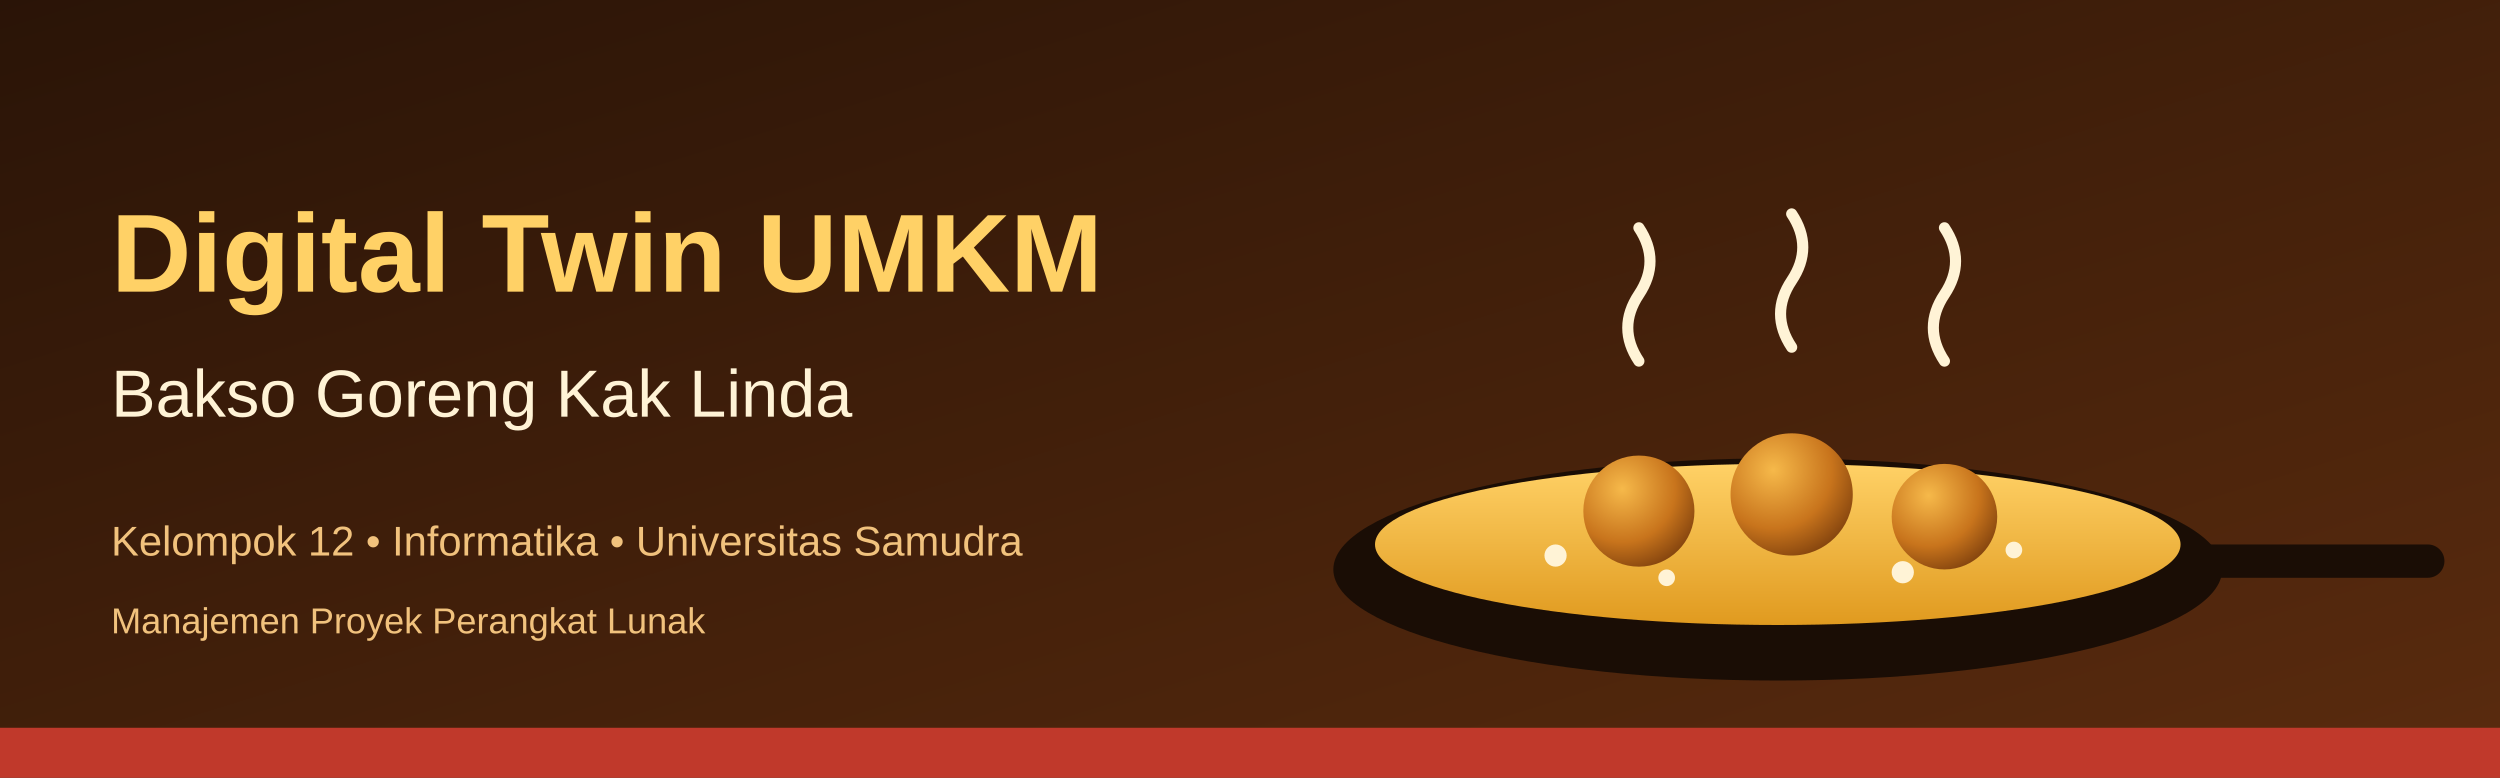
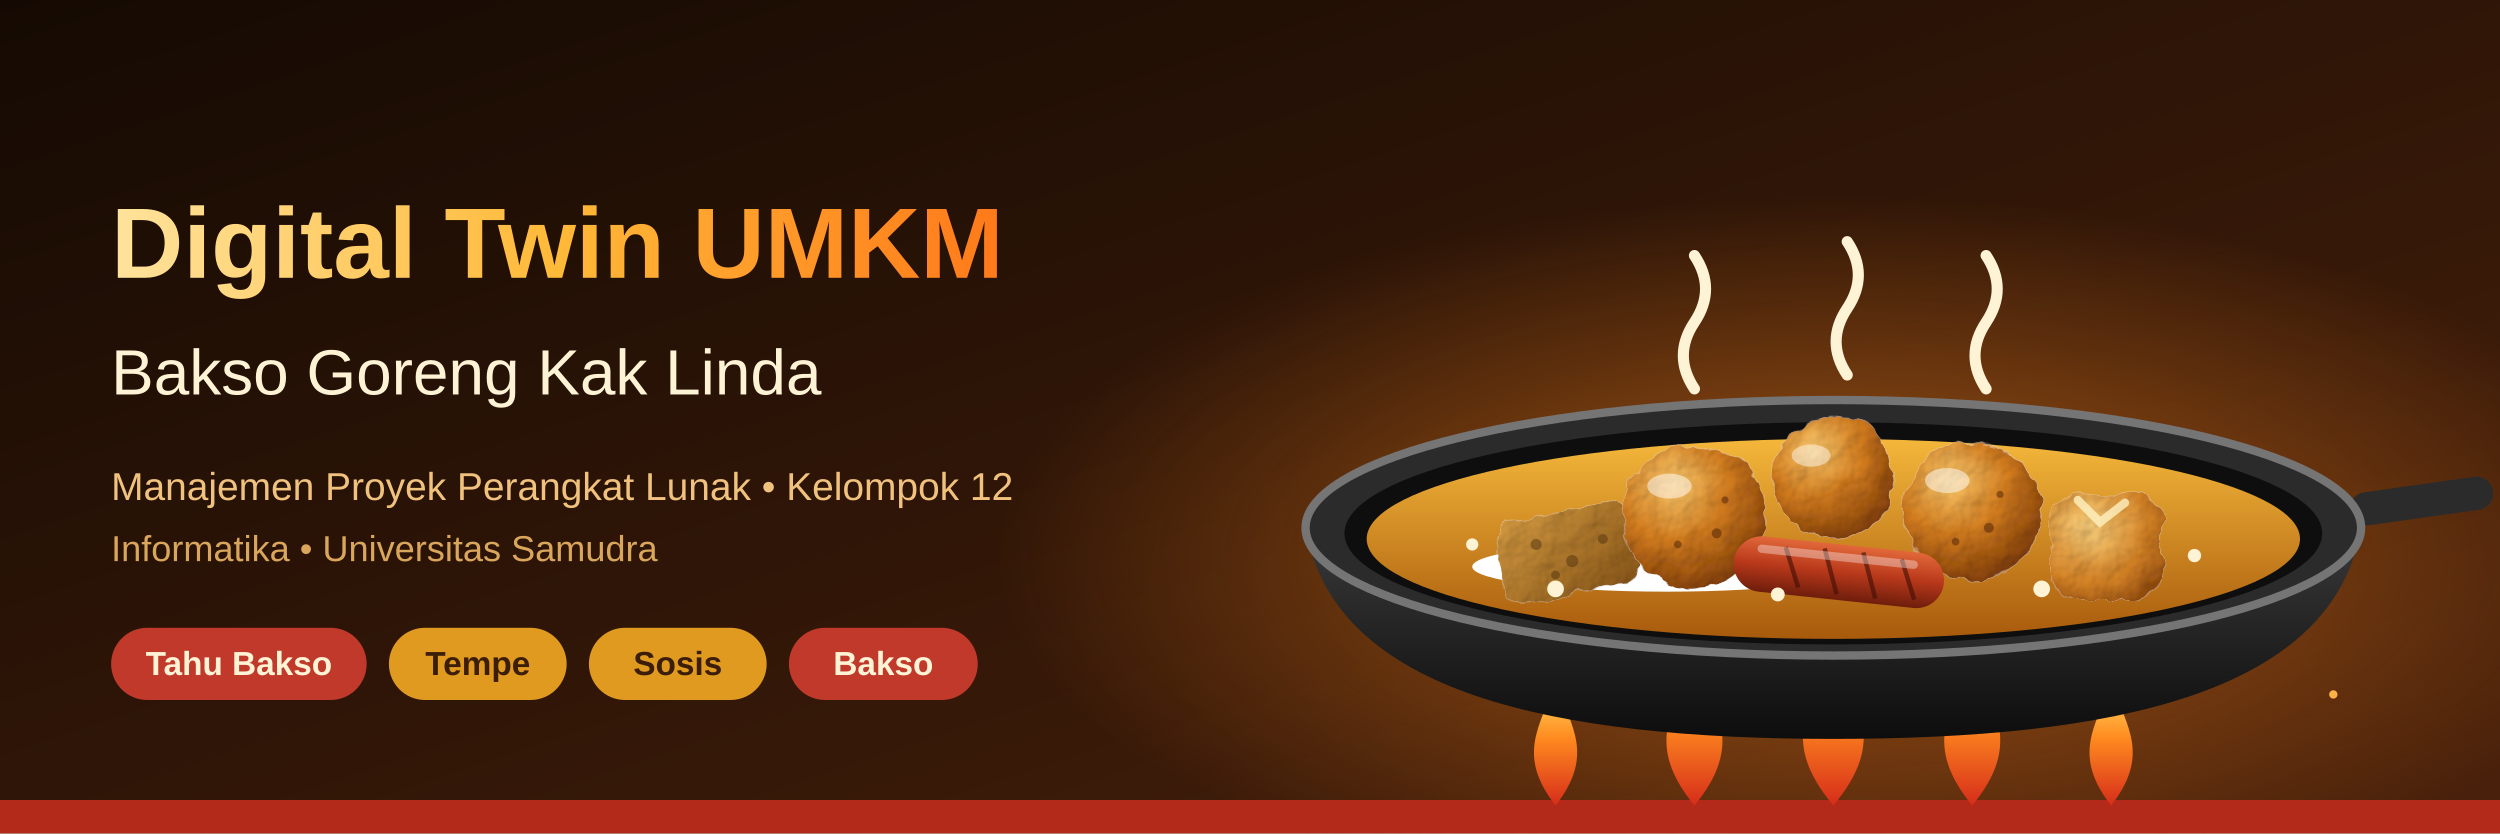
- <svg xmlns="http://www.w3.org/2000/svg" viewBox="0 0 900 280" width="900" height="280" role="img" aria-label="Banner Digital Twin UMKM Bakso Goreng Kak Linda">
+ <svg xmlns="http://www.w3.org/2000/svg" viewBox="0 0 900 300" width="900" height="300" role="img" aria-label="Banner Digital Twin UMKM Bakso Goreng Kak Linda">
  <defs>
    <linearGradient id="bg" x1="0" y1="0" x2="1" y2="1">
-       <stop offset="0" stop-color="#2a1407" />
-       <stop offset="1" stop-color="#5a2b0e" />
+       <stop offset="0" stop-color="#150a03" />
+       <stop offset="1" stop-color="#4a210b" />
+     </linearGradient>
+     <radialGradient id="glow" cx=".5" cy=".5" r=".5">
+       <stop offset="0" stop-color="#ff8a1f" stop-opacity=".55" />
+       <stop offset="1" stop-color="#ff8a1f" stop-opacity="0" />
+     </radialGradient>
+     <linearGradient id="title" x1="0" x2="1">
+       <stop offset="0" stop-color="#ffe29a" />
+       <stop offset=".5" stop-color="#ffb938" />
+       <stop offset="1" stop-color="#ff7a1a" />
    </linearGradient>
    <linearGradient id="oil" x1="0" y1="0" x2="0" y2="1">
-       <stop offset="0" stop-color="#ffd166" />
-       <stop offset="1" stop-color="#e09a1f" />
+       <stop offset="0" stop-color="#f4b73a" />
+       <stop offset="1" stop-color="#a85a0c" />
    </linearGradient>
-     <radialGradient id="ball" cx=".35" cy=".3" r=".8">
-       <stop offset="0" stop-color="#f6b94a" />
-       <stop offset=".6" stop-color="#c8741c" />
-       <stop offset="1" stop-color="#7a3d0c" />
+     <linearGradient id="wok" x1="0" y1="0" x2="0" y2="1">
+       <stop offset="0" stop-color="#3a3a3a" />
+       <stop offset="1" stop-color="#0d0d0d" />
+     </linearGradient>
+     <linearGradient id="fire" x1="0" y1="1" x2="0" y2="0">
+       <stop offset="0" stop-color="#d62d1a" />
+       <stop offset=".55" stop-color="#ff8a1f" />
+       <stop offset="1" stop-color="#ffe066" />
+     </linearGradient>
+     <radialGradient id="ball" cx=".35" cy=".28" r=".85">
+       <stop offset="0" stop-color="#ffd27a" />
+       <stop offset=".45" stop-color="#d98424" />
+       <stop offset="1" stop-color="#6e3109" />
    </radialGradient>
+     <radialGradient id="tahu" cx=".35" cy=".3" r=".9">
+       <stop offset="0" stop-color="#ffd98a" />
+       <stop offset=".6" stop-color="#d9892b" />
+       <stop offset="1" stop-color="#8a4510" />
+     </radialGradient>
+     <linearGradient id="sosis" x1="0" y1="0" x2="0" y2="1">
+       <stop offset="0" stop-color="#e2683a" />
+       <stop offset=".5" stop-color="#b8381a" />
+       <stop offset="1" stop-color="#6e1d0c" />
+     </linearGradient>
+     <linearGradient id="tempe" x1="0" y1="0" x2="1" y2="1">
+       <stop offset="0" stop-color="#d9a24a" />
+       <stop offset="1" stop-color="#8a5a1c" />
+     </linearGradient>
+     <filter id="crisp" x="-20%" y="-20%" width="140%" height="140%">
+       <feTurbulence type="fractalNoise" baseFrequency="0.12" numOctaves="3" seed="7" result="n" />
+       <feDisplacementMap in="SourceGraphic" in2="n" scale="5" xChannelSelector="R" yChannelSelector="G" result="d" />
+       <feDiffuseLighting in="n" lighting-color="#fff0cf" surfaceScale="2.5" result="l">
+         <feDistantLight azimuth="225" elevation="60" />
+       </feDiffuseLighting>
+       <feBlend in="d" in2="l" mode="multiply" result="m" />
+       <feComposite in="m" in2="d" operator="in" />
+     </filter>
+     <style>
+ .hop{animation:hop 2.4s ease-in-out infinite}
+ .bob{animation:bob 3s ease-in-out infinite}
+ .bub{animation:rise 2.8s ease-in infinite}
+ .stm{animation:stm 3.2s ease-in-out infinite;fill:none;stroke:#fff3d6;stroke-width:4;stroke-linecap:round}
+ .fl{transform-box:fill-box;transform-origin:50% 100%;animation:fl .9s ease-in-out infinite alternate}
+ .em{animation:em 4s ease-out infinite}
+ .sh{animation:sh 3s ease-in-out infinite}
+ @keyframes hop{0%,100%{transform:translateY(0)}50%{transform:translateY(-18px)}}
+ @keyframes bob{0%,100%{transform:translateY(0)}50%{transform:translateY(-4px)}}
+ @keyframes rise{0%{transform:translateY(0);opacity:0}20%{opacity:.9}100%{transform:translateY(-26px);opacity:0}}
+ @keyframes stm{0%{opacity:0;transform:translateY(0)}50%{opacity:.5}100%{opacity:0;transform:translateY(-34px)}}
+ @keyframes fl{0%{transform:scaleY(.8) scaleX(1)}100%{transform:scaleY(1.15) scaleX(.92)}}
+ @keyframes em{0%{transform:translateY(0);opacity:0}15%{opacity:1}100%{transform:translateY(-150px);opacity:0}}
+ @keyframes sh{0%,100%{opacity:.12}50%{opacity:.32}}
+ </style>
  </defs>
-   <style>
- .hop{animation:hop 2.4s ease-in-out infinite}
- .bub{animation:rise 3s ease-in infinite}
- .stm{animation:stm 3.2s ease-in-out infinite;fill:none;stroke:#fff3d6;stroke-width:4;stroke-linecap:round}
- @keyframes hop{0%,100%{transform:translateY(0)}50%{transform:translateY(-16px)}}
- @keyframes rise{0%{transform:translateY(0);opacity:0}20%{opacity:.9}100%{transform:translateY(-34px);opacity:0}}
- @keyframes stm{0%{opacity:0;transform:translateY(0)}50%{opacity:.55}100%{opacity:0;transform:translateY(-34px)}}
- </style>
-   <rect width="900" height="280" fill="url(#bg)" />
-   <rect x="0" y="262" width="900" height="18" fill="#c0392b" />
-   <text x="40" y="105" font-family="Verdana,Arial,sans-serif" font-size="40" font-weight="bold" fill="#ffd166">Digital Twin UMKM</text>
-   <text x="40" y="150" font-family="Verdana,Arial,sans-serif" font-size="24" fill="#fff3d6">Bakso Goreng Kak Linda</text>
-   <text x="40" y="200" font-family="Verdana,Arial,sans-serif" font-size="15" fill="#f1c27d">Kelompok 12 • Informatika • Universitas Samudra</text>
-   <text x="40" y="228" font-family="Verdana,Arial,sans-serif" font-size="13" fill="#f1c27d">Manajemen Proyek Perangkat Lunak</text>
-   <rect x="780" y="196" width="100" height="12" rx="6" fill="#1a0d05" />
-   <ellipse cx="640" cy="205" rx="160" ry="40" fill="#1a0d05" />
-   <ellipse cx="640" cy="196" rx="145" ry="29" fill="url(#oil)" />
-   <circle class="bub" cx="560" cy="200" r="4" fill="#fff3d6" style="animation-delay:0s" />
-   <circle class="bub" cx="600" cy="208" r="3" fill="#fff3d6" style="animation-delay:.9s" />
-   <circle class="bub" cx="685" cy="206" r="4" fill="#fff3d6" style="animation-delay:1.6s" />
-   <circle class="bub" cx="725" cy="198" r="3" fill="#fff3d6" style="animation-delay:2.2s" />
-   <circle class="hop" cx="590" cy="184" r="20" fill="url(#ball)" style="animation-delay:0s" />
-   <circle class="hop" cx="645" cy="178" r="22" fill="url(#ball)" style="animation-delay:.8s" />
-   <circle class="hop" cx="700" cy="186" r="19" fill="url(#ball)" style="animation-delay:1.5s" />
-   <path class="stm" d="M590 130 q-8 -12 0 -24 q8 -12 0 -24" style="animation-delay:0s" />
-   <path class="stm" d="M645 125 q-8 -12 0 -24 q8 -12 0 -24" style="animation-delay:1s" />
-   <path class="stm" d="M700 130 q-8 -12 0 -24 q8 -12 0 -24" style="animation-delay:2s" />
+   <rect width="900" height="300" fill="url(#bg)" />
+   <ellipse cx="660" cy="200" rx="300" ry="130" fill="url(#glow)" />
+   <g fill="#ffb347">
+     <circle class="em" cx="520" cy="240" r="2" style="animation-delay:0s" />
+     <circle class="em" cx="600" cy="250" r="1.6" style="animation-delay:1.2s" />
+     <circle class="em" cx="700" cy="245" r="2.2" style="animation-delay:2.1s" />
+     <circle class="em" cx="790" cy="240" r="1.8" style="animation-delay:.6s" />
+     <circle class="em" cx="840" cy="250" r="1.5" style="animation-delay:3s" />
+   </g>
+   <rect x="0" y="288" width="900" height="12" fill="#b32a1a" />
+   <g fill="url(#fire)">
+     <path class="fl" d="M560 290 C546 272 554 262 560 246 C566 262 574 272 560 290Z" />
+     <path class="fl" d="M610 290 C592 268 602 256 610 236 C618 256 628 268 610 290Z" style="animation-delay:.2s" />
+     <path class="fl" d="M660 290 C640 266 652 254 660 232 C668 254 680 266 660 290Z" style="animation-delay:.4s" />
+     <path class="fl" d="M710 290 C692 268 702 256 710 236 C718 256 728 268 710 290Z" style="animation-delay:.1s" />
+     <path class="fl" d="M760 290 C746 272 754 262 760 246 C766 262 774 272 760 290Z" style="animation-delay:.3s" />
+   </g>
+   <path d="M470 190 C480 250 560 266 660 266 C760 266 840 250 850 190Z" fill="url(#wok)" />
+   <rect x="846" y="178" width="52" height="12" rx="6" fill="#2b2b2b" transform="rotate(-8 846 184)" />
+   <ellipse cx="660" cy="190" rx="190" ry="46" fill="#2b2b2b" stroke="#757575" stroke-width="3" />
+   <ellipse cx="660" cy="192" rx="176" ry="40" fill="#0e0e0e" />
+   <ellipse cx="660" cy="194" rx="168" ry="36" fill="url(#oil)" />
+   <ellipse class="sh" cx="600" cy="204" rx="70" ry="9" fill="#fff" />
+   <g class="hop" style="animation-delay:.9s">
+     <circle cx="660" cy="172" r="22" fill="url(#ball)" filter="url(#crisp)" />
+     <ellipse cx="652" cy="164" rx="7" ry="4" fill="#fff" opacity=".45" />
+   </g>
+   <g class="bob">
+     <rect x="540" y="184" width="48" height="30" rx="5" fill="url(#tempe)" filter="url(#crisp)" transform="rotate(-12 564 199)" />
+     <g fill="#5a3910" opacity=".55">
+       <circle cx="553" cy="196" r="2" />
+       <circle cx="566" cy="202" r="2.2" />
+       <circle cx="577" cy="194" r="1.8" />
+       <circle cx="560" cy="207" r="1.6" />
+     </g>
+   </g>
+   <g class="hop">
+     <circle cx="610" cy="186" r="26" fill="url(#ball)" filter="url(#crisp)" />
+     <ellipse cx="601" cy="175" rx="8" ry="4.5" fill="#fff" opacity=".5" />
+     <g fill="#4a1f05" opacity=".5">
+       <circle cx="618" cy="192" r="1.8" />
+       <circle cx="604" cy="196" r="1.4" />
+       <circle cx="621" cy="180" r="1.3" />
+     </g>
+   </g>
+   <g class="hop" style="animation-delay:1.6s">
+     <circle cx="710" cy="184" r="25" fill="url(#ball)" filter="url(#crisp)" />
+     <ellipse cx="701" cy="173" rx="8" ry="4.5" fill="#fff" opacity=".5" />
+     <g fill="#4a1f05" opacity=".5">
+       <circle cx="716" cy="190" r="1.8" />
+       <circle cx="704" cy="195" r="1.4" />
+       <circle cx="720" cy="178" r="1.3" />
+     </g>
+   </g>
+   <g class="bob" style="animation-delay:.7s">
+     <rect x="624" y="196" width="76" height="20" rx="10" fill="url(#sosis)" transform="rotate(6 662 206)" />
+     <g stroke="#3d0d04" stroke-width="1.6" opacity=".6" transform="rotate(6 662 206)">
+       <path d="M642 199l6 14M656 198l6 16M670 198l6 16M684 199l6 14" />
+     </g>
+     <rect x="632" y="199" width="58" height="3" rx="1.5" fill="#fff" opacity=".35" transform="rotate(6 662 206)" />
+   </g>
+   <g class="bob" style="animation-delay:1.4s">
+     <rect x="738" y="178" width="40" height="38" rx="9" fill="url(#tahu)" filter="url(#crisp)" />
+     <path d="M748 180l8 8 9-7" stroke="#fff2c2" stroke-width="3" fill="none" stroke-linecap="round" opacity=".8" />
+   </g>
+   <g fill="#fff3d6">
+     <circle class="bub" cx="560" cy="212" r="3" style="animation-delay:0s" />
+     <circle class="bub" cx="640" cy="214" r="2.5" style="animation-delay:.8s" />
+     <circle class="bub" cx="735" cy="212" r="3" style="animation-delay:1.5s" />
+     <circle class="bub" cx="790" cy="200" r="2.4" style="animation-delay:2.2s" />
+     <circle class="bub" cx="530" cy="196" r="2.2" style="animation-delay:1.1s" />
+   </g>
+   <path class="stm" d="M610 140 q-8 -12 0 -24 q8 -12 0 -24" style="animation-delay:0s" />
+   <path class="stm" d="M665 135 q-8 -12 0 -24 q8 -12 0 -24" style="animation-delay:1s" />
+   <path class="stm" d="M715 140 q-8 -12 0 -24 q8 -12 0 -24" style="animation-delay:2s" />
+   <text x="40" y="100" font-family="Verdana,Arial,sans-serif" font-size="36" font-weight="bold" fill="url(#title)">Digital Twin UMKM</text>
+   <text x="40" y="142" font-family="Verdana,Arial,sans-serif" font-size="23" fill="#fff3d6">Bakso Goreng Kak Linda</text>
+   <text x="40" y="180" font-family="Verdana,Arial,sans-serif" font-size="14" fill="#f1c27d">Manajemen Proyek Perangkat Lunak • Kelompok 12</text>
+   <text x="40" y="202" font-family="Verdana,Arial,sans-serif" font-size="13" fill="#d9a65c">Informatika • Universitas Samudra</text>
+   <g font-family="Verdana,Arial,sans-serif" font-size="12" font-weight="bold" text-anchor="middle">
+     <rect x="40" y="226" width="92" height="26" rx="13" fill="#c0392b" />
+     <text x="86" y="243" fill="#fff3d6">Tahu Bakso</text>
+     <rect x="140" y="226" width="64" height="26" rx="13" fill="#e09a1f" />
+     <text x="172" y="243" fill="#3b1d08">Tempe</text>
+     <rect x="212" y="226" width="64" height="26" rx="13" fill="#e09a1f" />
+     <text x="244" y="243" fill="#3b1d08">Sosis</text>
+     <rect x="284" y="226" width="68" height="26" rx="13" fill="#c0392b" />
+     <text x="318" y="243" fill="#fff3d6">Bakso</text>
+   </g>
</svg>
